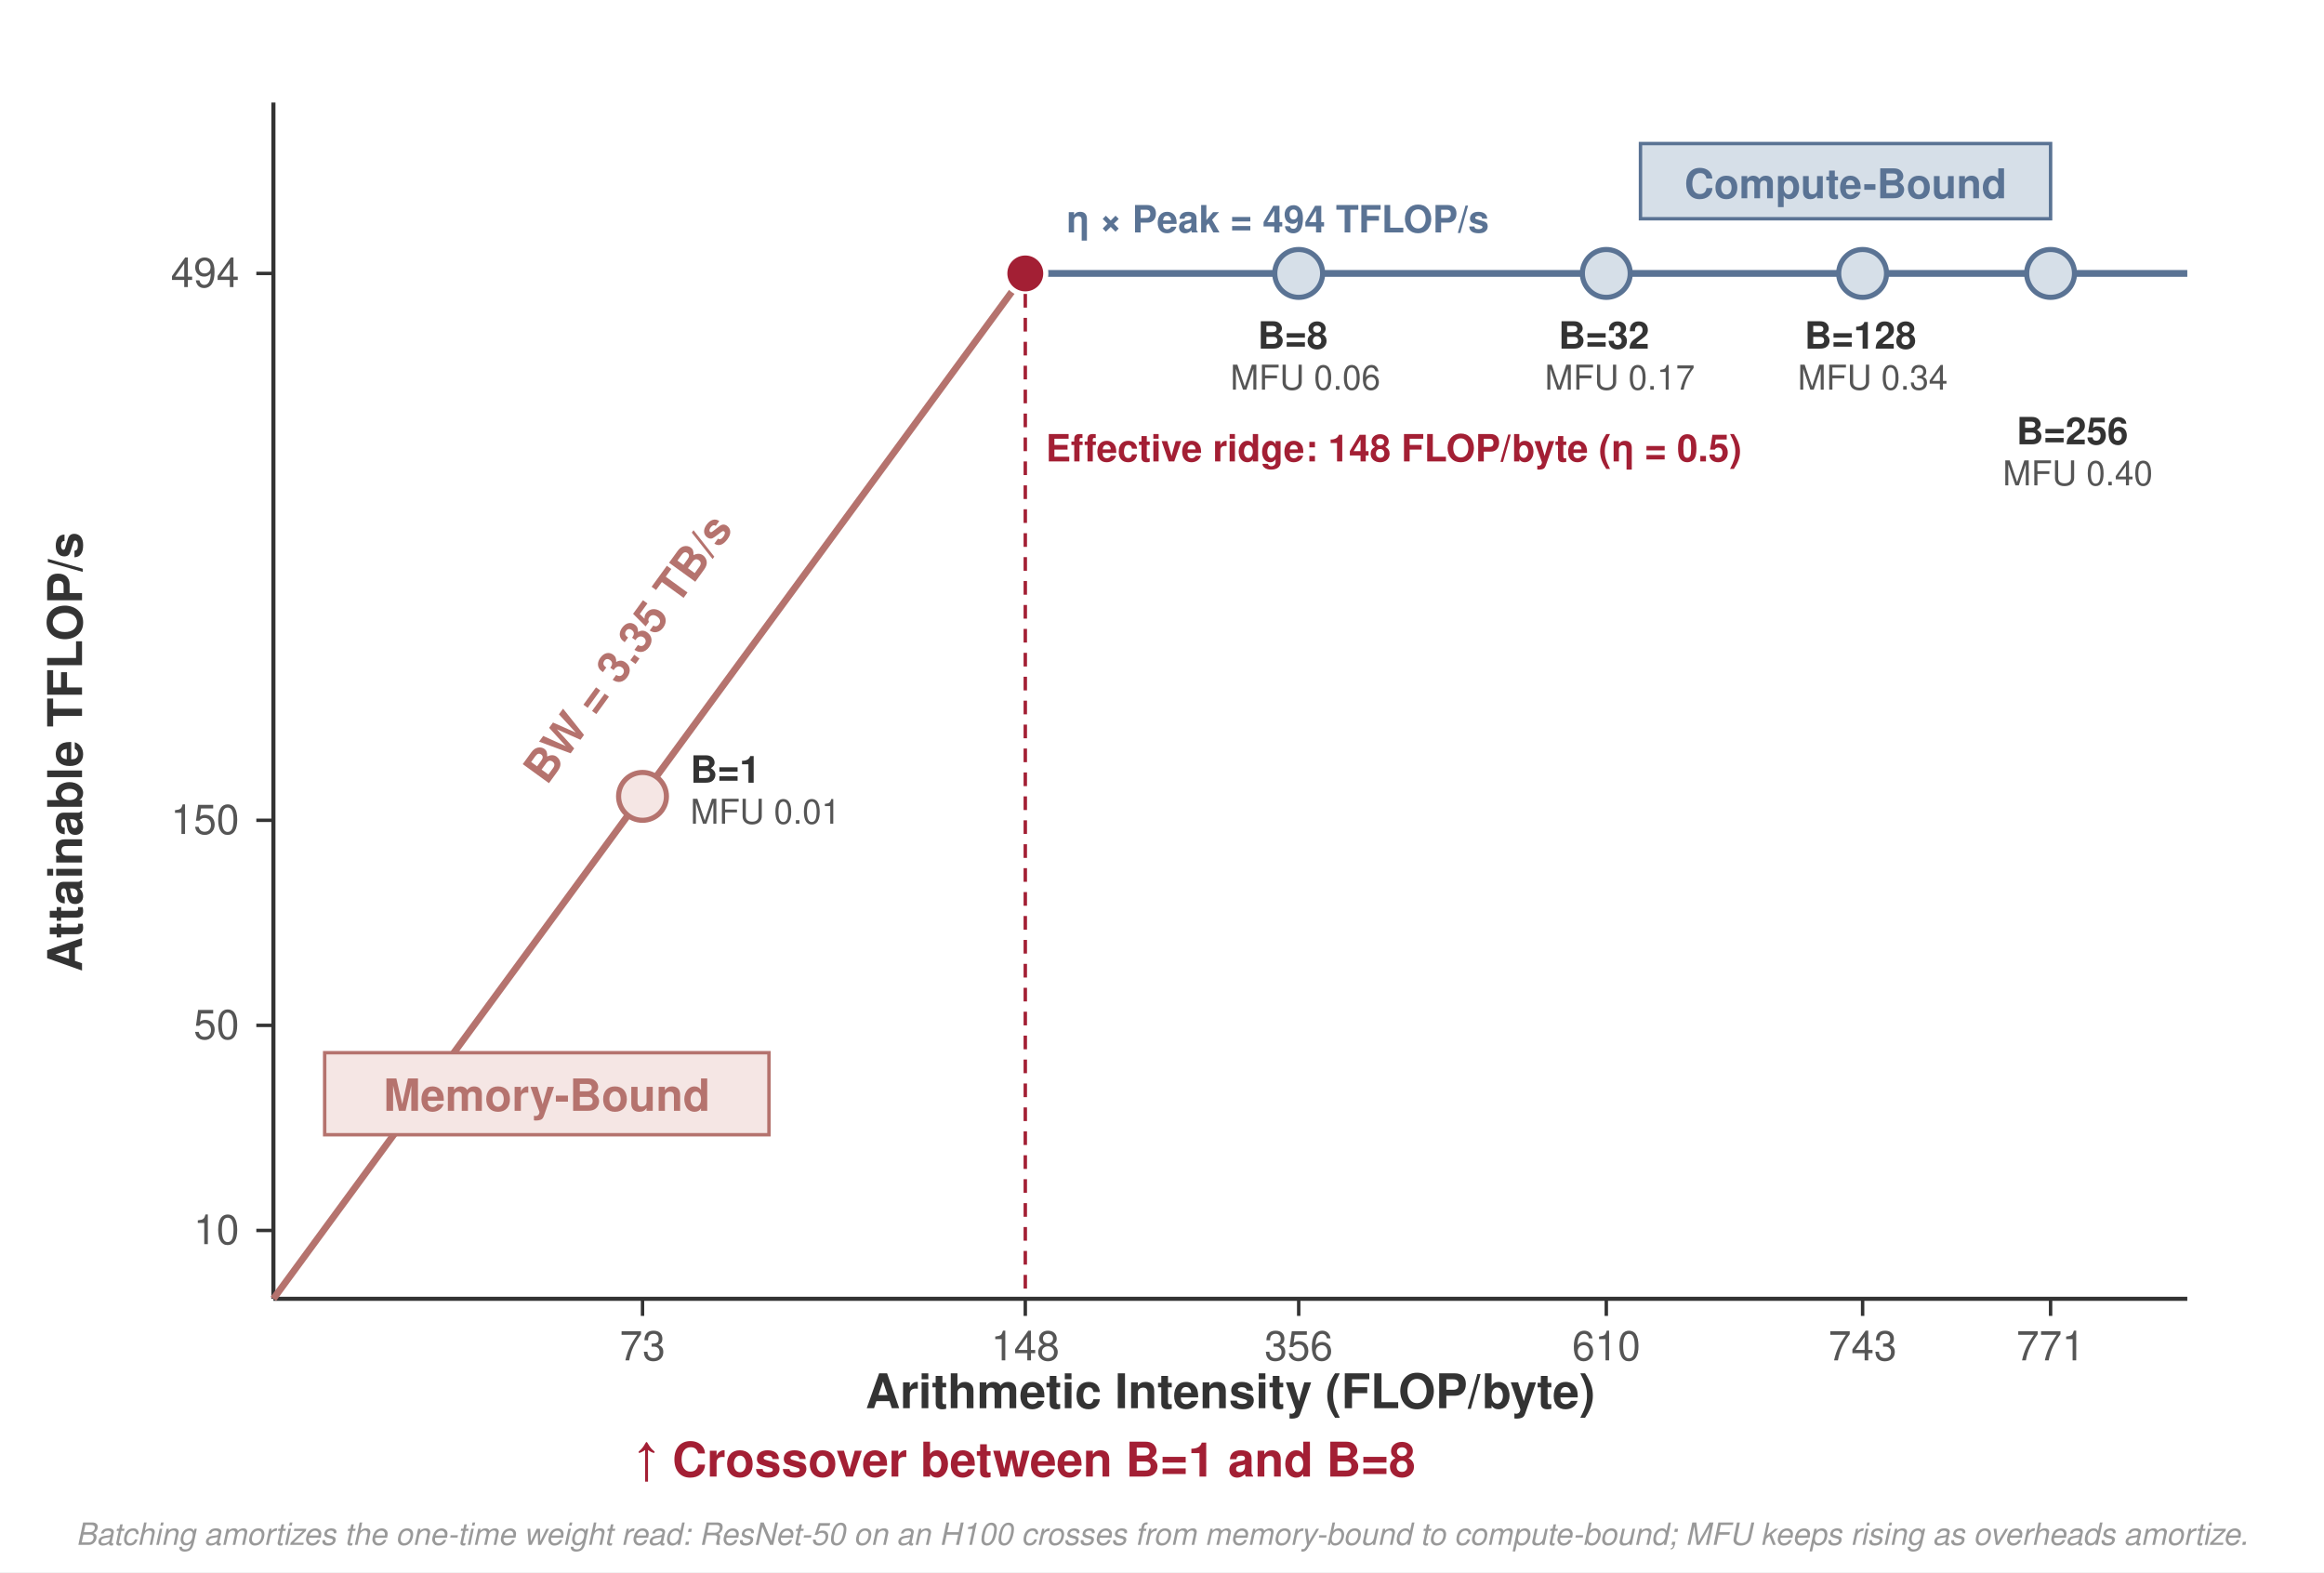
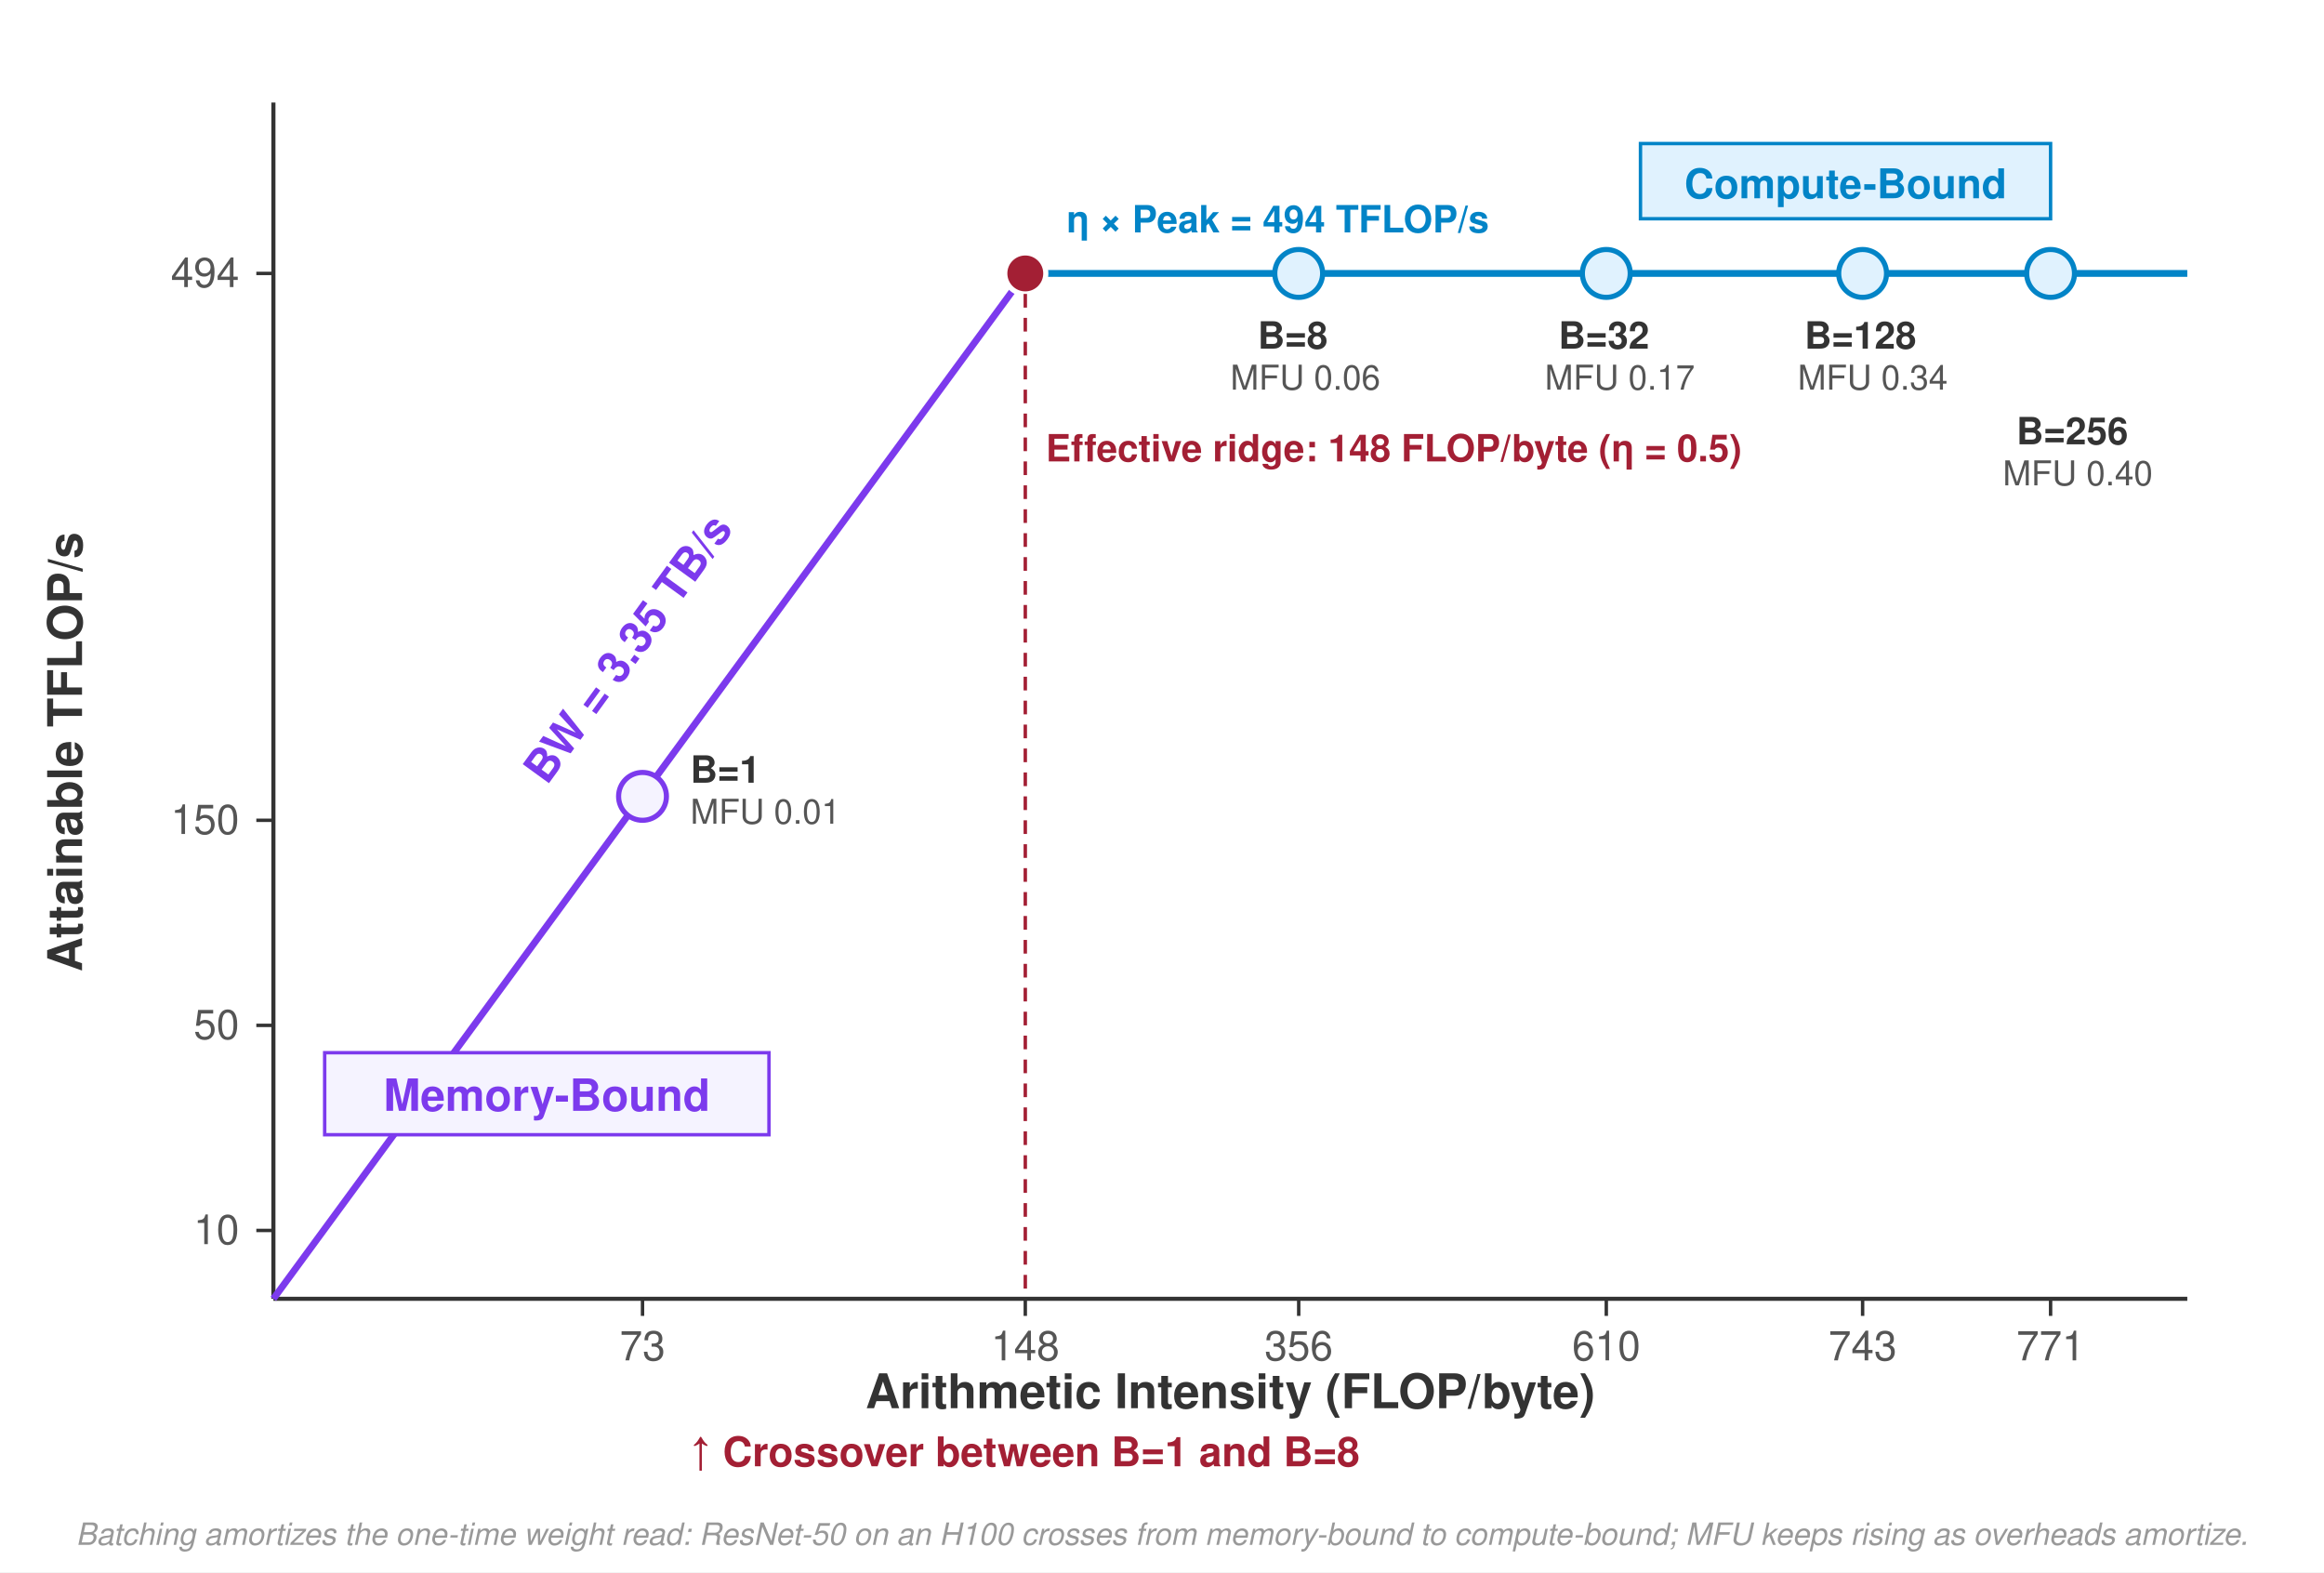
<svg xmlns="http://www.w3.org/2000/svg" viewBox="0 0 680 460" font-family="Helvetica Neue, Helvetica, Arial, sans-serif">
  <rect width="680" height="460" fill="#fff" />
  <defs>
    <marker id="arrow" markerWidth="8" markerHeight="6" refX="7" refY="3" orient="auto">
      <path d="M0,0 L8,3 L0,6 Z" fill="#555" />
    </marker>
    <marker id="arrow-red" markerWidth="8" markerHeight="6" refX="7" refY="3" orient="auto">
      <path d="M0,0 L8,3 L0,6 Z" fill="#a31f34" />
    </marker>
  </defs>
  <line x1="80" y1="30" x2="80" y2="380" stroke="#333" stroke-width="1.2" />
  <line x1="80" y1="380" x2="640" y2="380" stroke="#333" stroke-width="1.2" />
  <text x="24" y="220" text-anchor="middle" font-size="14" font-weight="700" fill="#333" transform="rotate(-90 24 220)">Attainable TFLOP/s</text>
  <text x="360" y="412" text-anchor="middle" font-size="14" font-weight="700" fill="#333">Arithmetic Intensity (FLOP/byte)</text>
  <line x1="75" y1="360" x2="80" y2="360" stroke="#333" stroke-width="1" />
  <text x="70" y="364" text-anchor="end" font-size="12" fill="#555">10</text>
  <line x1="75" y1="300" x2="80" y2="300" stroke="#333" stroke-width="1" />
  <text x="70" y="304" text-anchor="end" font-size="12" fill="#555">50</text>
  <line x1="75" y1="240" x2="80" y2="240" stroke="#333" stroke-width="1" />
  <text x="70" y="244" text-anchor="end" font-size="12" fill="#555">150</text>
  <line x1="75" y1="80" x2="80" y2="80" stroke="#333" stroke-width="1" />
  <text x="70" y="84" text-anchor="end" font-size="12" fill="#555">494</text>
  <line x1="188" y1="380" x2="188" y2="385" stroke="#333" stroke-width="1" />
  <text x="188" y="398" text-anchor="middle" font-size="12" fill="#555">73</text>
  <line x1="300" y1="380" x2="300" y2="385" stroke="#333" stroke-width="1" />
  <text x="300" y="398" text-anchor="middle" font-size="12" fill="#555">148</text>
  <line x1="380" y1="380" x2="380" y2="385" stroke="#333" stroke-width="1" />
  <text x="380" y="398" text-anchor="middle" font-size="12" fill="#555">356</text>
  <line x1="470" y1="380" x2="470" y2="385" stroke="#333" stroke-width="1" />
  <text x="470" y="398" text-anchor="middle" font-size="12" fill="#555">610</text>
  <line x1="545" y1="380" x2="545" y2="385" stroke="#333" stroke-width="1" />
  <text x="545" y="398" text-anchor="middle" font-size="12" fill="#555">743</text>
  <line x1="600" y1="380" x2="600" y2="385" stroke="#333" stroke-width="1" />
  <text x="600" y="398" text-anchor="middle" font-size="12" fill="#555">771</text>
-   <line x1="300" y1="80" x2="640" y2="80" stroke="#5a7394" stroke-width="2" />
-   <text x="312" y="68" text-anchor="start" font-size="11" font-weight="700" fill="#5a7394">η × Peak = 494 TFLOP/s</text>
-   <line x1="80" y1="380" x2="300" y2="80" stroke="#b5736e" stroke-width="2" />
-   <text x="160" y="230" text-anchor="start" font-size="13" font-weight="700" fill="#b5736e" transform="rotate(-54 160 230)">BW = 3.35 TB/s</text>
+   <line x1="300" y1="80" x2="640" y2="80" stroke="#0284c7" stroke-width="2" />
+   <text x="312" y="68" text-anchor="start" font-size="11" font-weight="700" fill="#0284c7">η × Peak = 494 TFLOP/s</text>
+   <line x1="80" y1="380" x2="300" y2="80" stroke="#7c3aed" stroke-width="2" />
+   <text x="160" y="230" text-anchor="start" font-size="13" font-weight="700" fill="#7c3aed" transform="rotate(-54 160 230)">BW = 3.35 TB/s</text>
  <circle cx="300" cy="80" r="6" fill="#a31f34" stroke="#fff" stroke-width="1.5" />
  <line x1="300" y1="86" x2="300" y2="380" stroke="#a31f34" stroke-width="1" stroke-dasharray="4,3" />
  <text x="306" y="135" font-size="11" font-weight="700" fill="#a31f34">Effective ridge: 148 FLOP/byte (η = 0.5)</text>
-   <rect x="95" y="308" width="130" height="24" fill="#f5e6e4" stroke="#b5736e" stroke-width="1" />
-   <text x="160" y="325" text-anchor="middle" font-size="13" font-weight="700" fill="#b5736e">Memory-Bound</text>
-   <rect x="480" y="42" width="120" height="22" fill="#d6dfe8" stroke="#5a7394" stroke-width="1" />
-   <text x="540" y="58" text-anchor="middle" font-size="12" font-weight="700" fill="#5a7394">Compute-Bound</text>
-   <circle cx="188" cy="233" r="7" fill="#f5e6e4" stroke="#b5736e" stroke-width="1.5" />
+   <rect x="95" y="308" width="130" height="24" fill="#f5f3ff" stroke="#7c3aed" stroke-width="1" />
+   <text x="160" y="325" text-anchor="middle" font-size="13" font-weight="700" fill="#7c3aed">Memory-Bound</text>
+   <rect x="480" y="42" width="120" height="22" fill="#e0f2fe" stroke="#0284c7" stroke-width="1" />
+   <text x="540" y="58" text-anchor="middle" font-size="12" font-weight="700" fill="#0284c7">Compute-Bound</text>
+   <circle cx="188" cy="233" r="7" fill="#f5f3ff" stroke="#7c3aed" stroke-width="1.5" />
  <text x="202" y="229" text-anchor="start" font-size="11" font-weight="700" fill="#333">B=1</text>
  <text x="202" y="241" text-anchor="start" font-size="10" fill="#555">MFU 0.01</text>
-   <circle cx="380" cy="80" r="7" fill="#d6dfe8" stroke="#5a7394" stroke-width="1.5" />
+   <circle cx="380" cy="80" r="7" fill="#e0f2fe" stroke="#0284c7" stroke-width="1.5" />
  <text x="368" y="102" text-anchor="start" font-size="11" font-weight="700" fill="#333">B=8</text>
  <text x="360" y="114" text-anchor="start" font-size="10" fill="#555">MFU 0.06</text>
-   <circle cx="470" cy="80" r="7" fill="#d6dfe8" stroke="#5a7394" stroke-width="1.5" />
+   <circle cx="470" cy="80" r="7" fill="#e0f2fe" stroke="#0284c7" stroke-width="1.5" />
  <text x="456" y="102" text-anchor="start" font-size="11" font-weight="700" fill="#333">B=32</text>
  <text x="452" y="114" text-anchor="start" font-size="10" fill="#555">MFU 0.17</text>
-   <circle cx="545" cy="80" r="7" fill="#d6dfe8" stroke="#5a7394" stroke-width="1.5" />
+   <circle cx="545" cy="80" r="7" fill="#e0f2fe" stroke="#0284c7" stroke-width="1.5" />
  <text x="528" y="102" text-anchor="start" font-size="11" font-weight="700" fill="#333">B=128</text>
  <text x="526" y="114" text-anchor="start" font-size="10" fill="#555">MFU 0.34</text>
-   <circle cx="600" cy="80" r="7" fill="#d6dfe8" stroke="#5a7394" stroke-width="1.5" />
+   <circle cx="600" cy="80" r="7" fill="#e0f2fe" stroke="#0284c7" stroke-width="1.5" />
  <text x="590" y="130" text-anchor="start" font-size="11" font-weight="700" fill="#333">B=256</text>
  <text x="586" y="142" text-anchor="start" font-size="10" fill="#555">MFU 0.40</text>
-   <text x="300" y="432" text-anchor="middle" font-size="14" font-weight="700" fill="#a31f34">↑ Crossover between B=1 and B=8</text>
+   <text x="300" y="429" text-anchor="middle" font-size="12" font-weight="700" fill="#a31f34">↑ Crossover between B=1 and B=8</text>
  <text x="340" y="452" text-anchor="middle" font-size="9" font-style="italic" fill="#999">Batching amortizes the one-time weight read: ResNet-50 on an H100 crosses from memory-bound to compute-bound; MFU keeps rising as overheads amortize.</text>
</svg>
